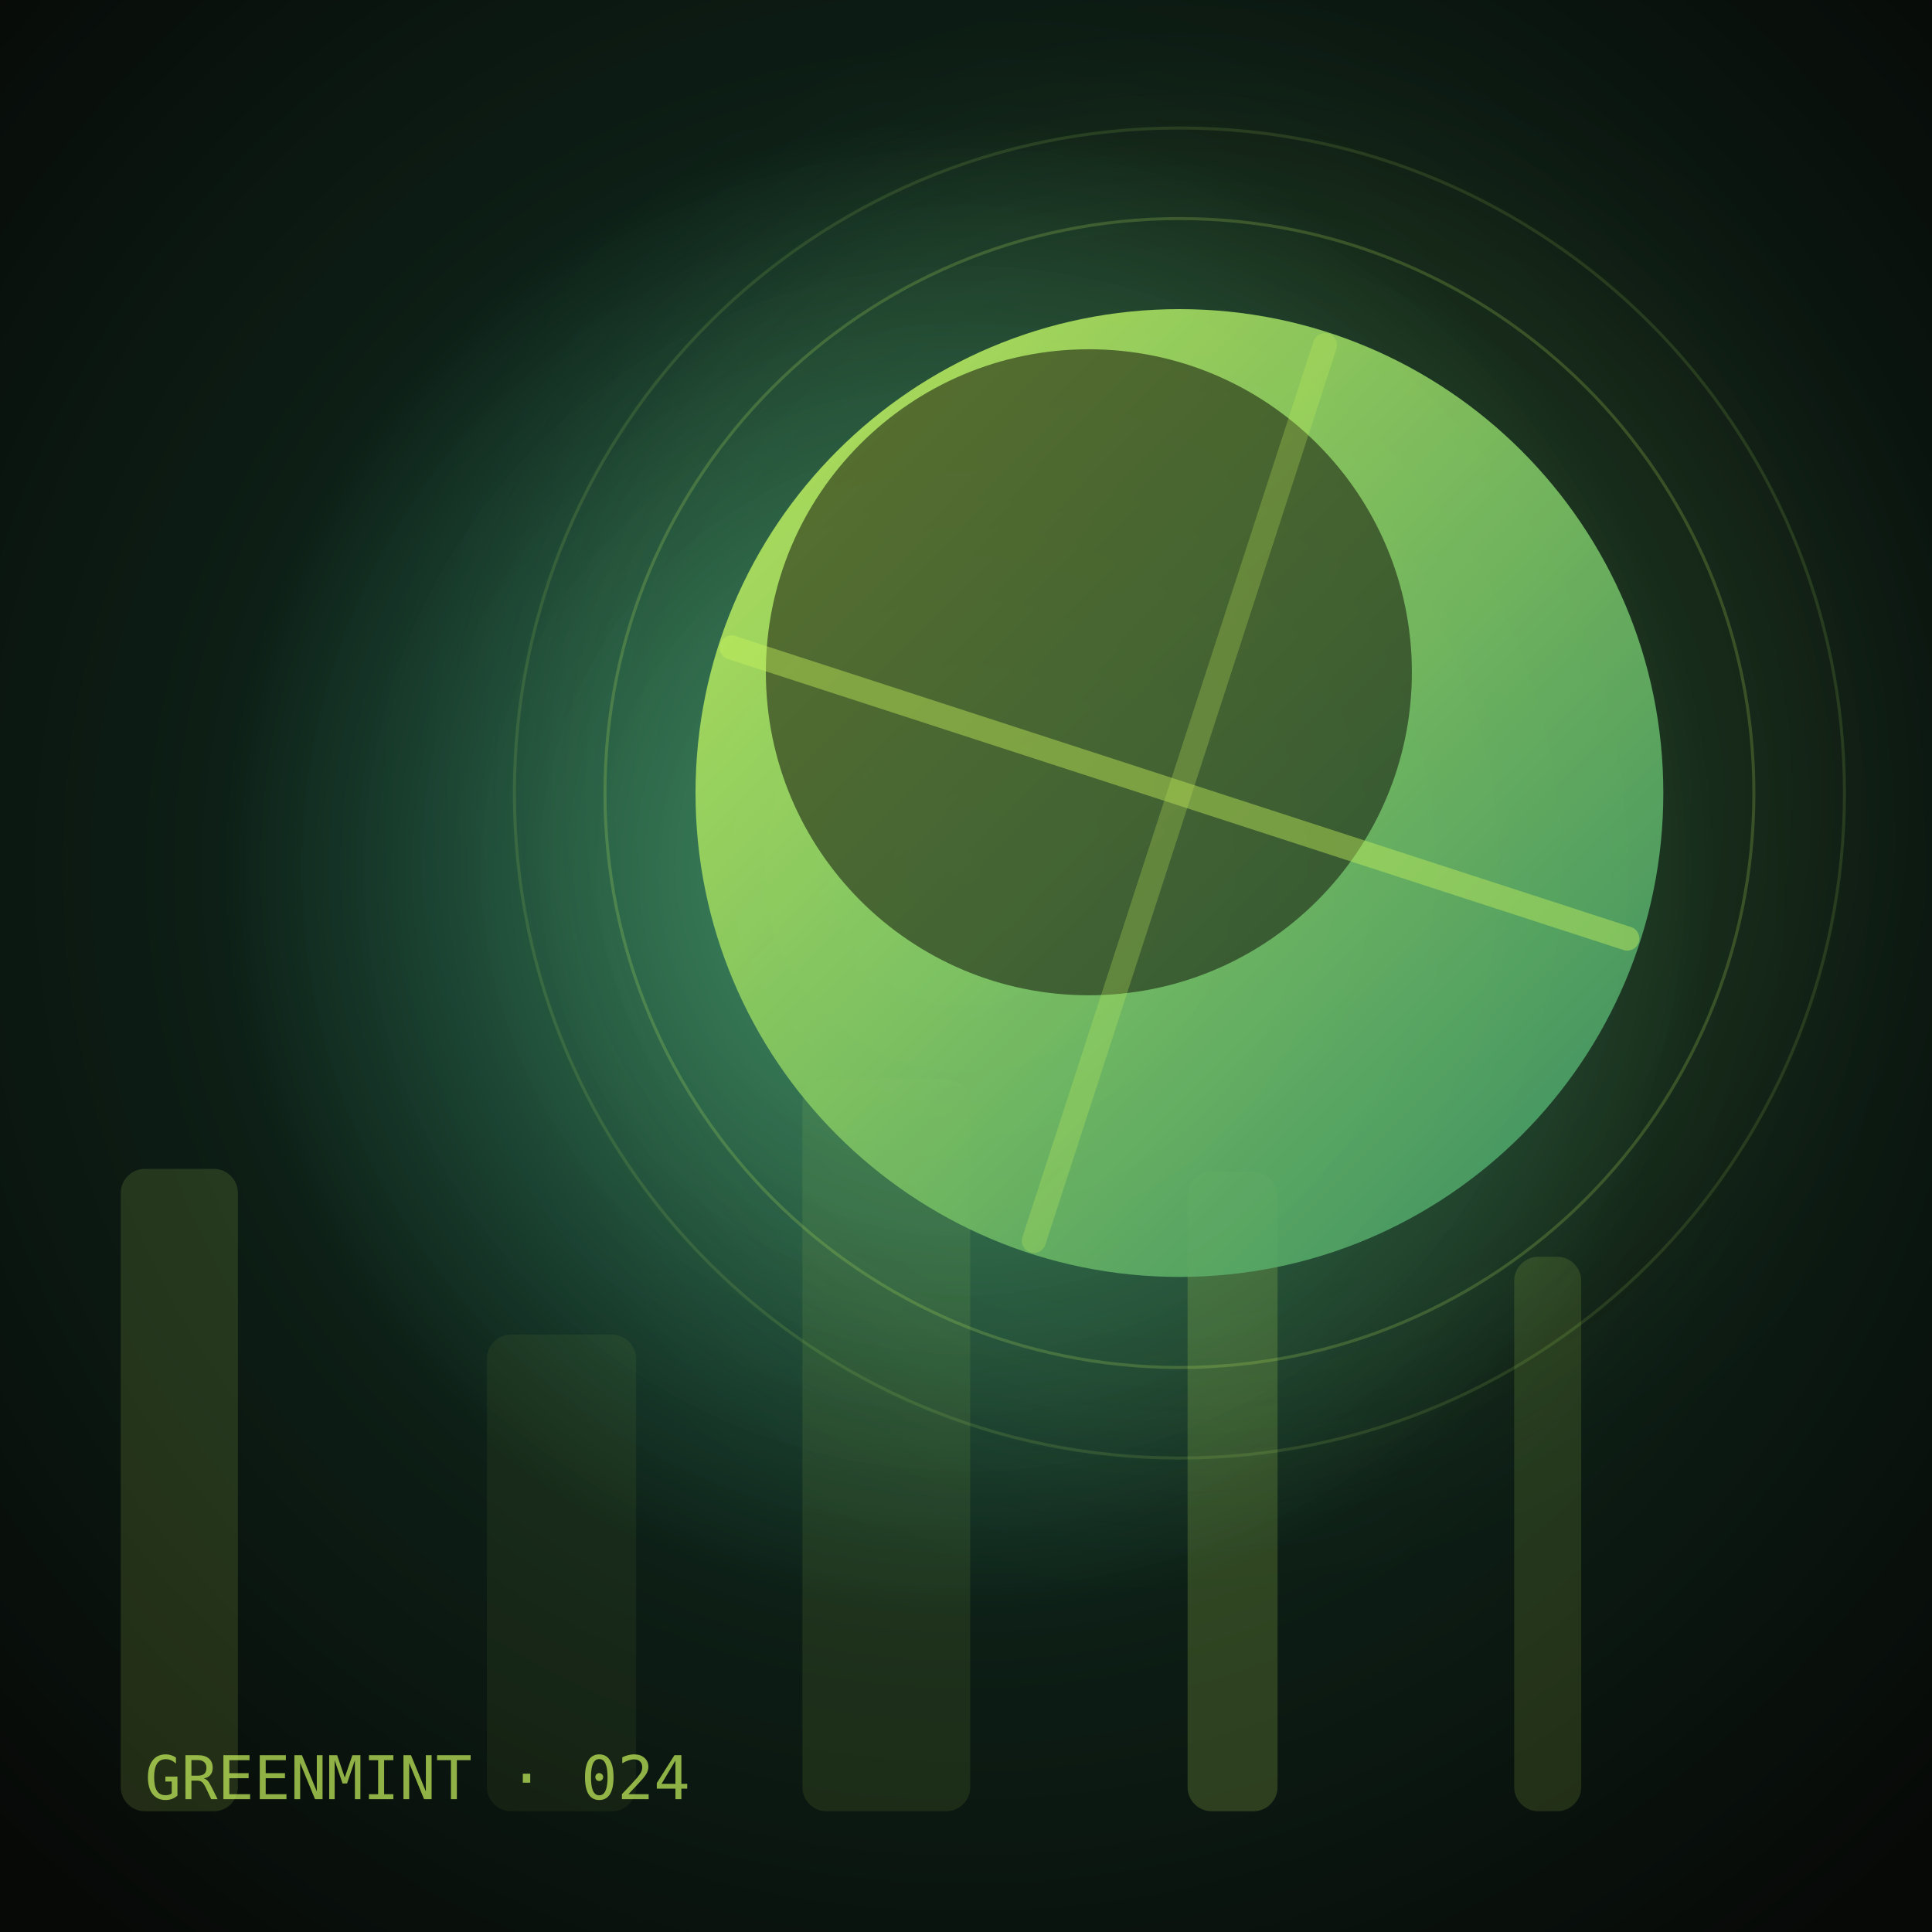
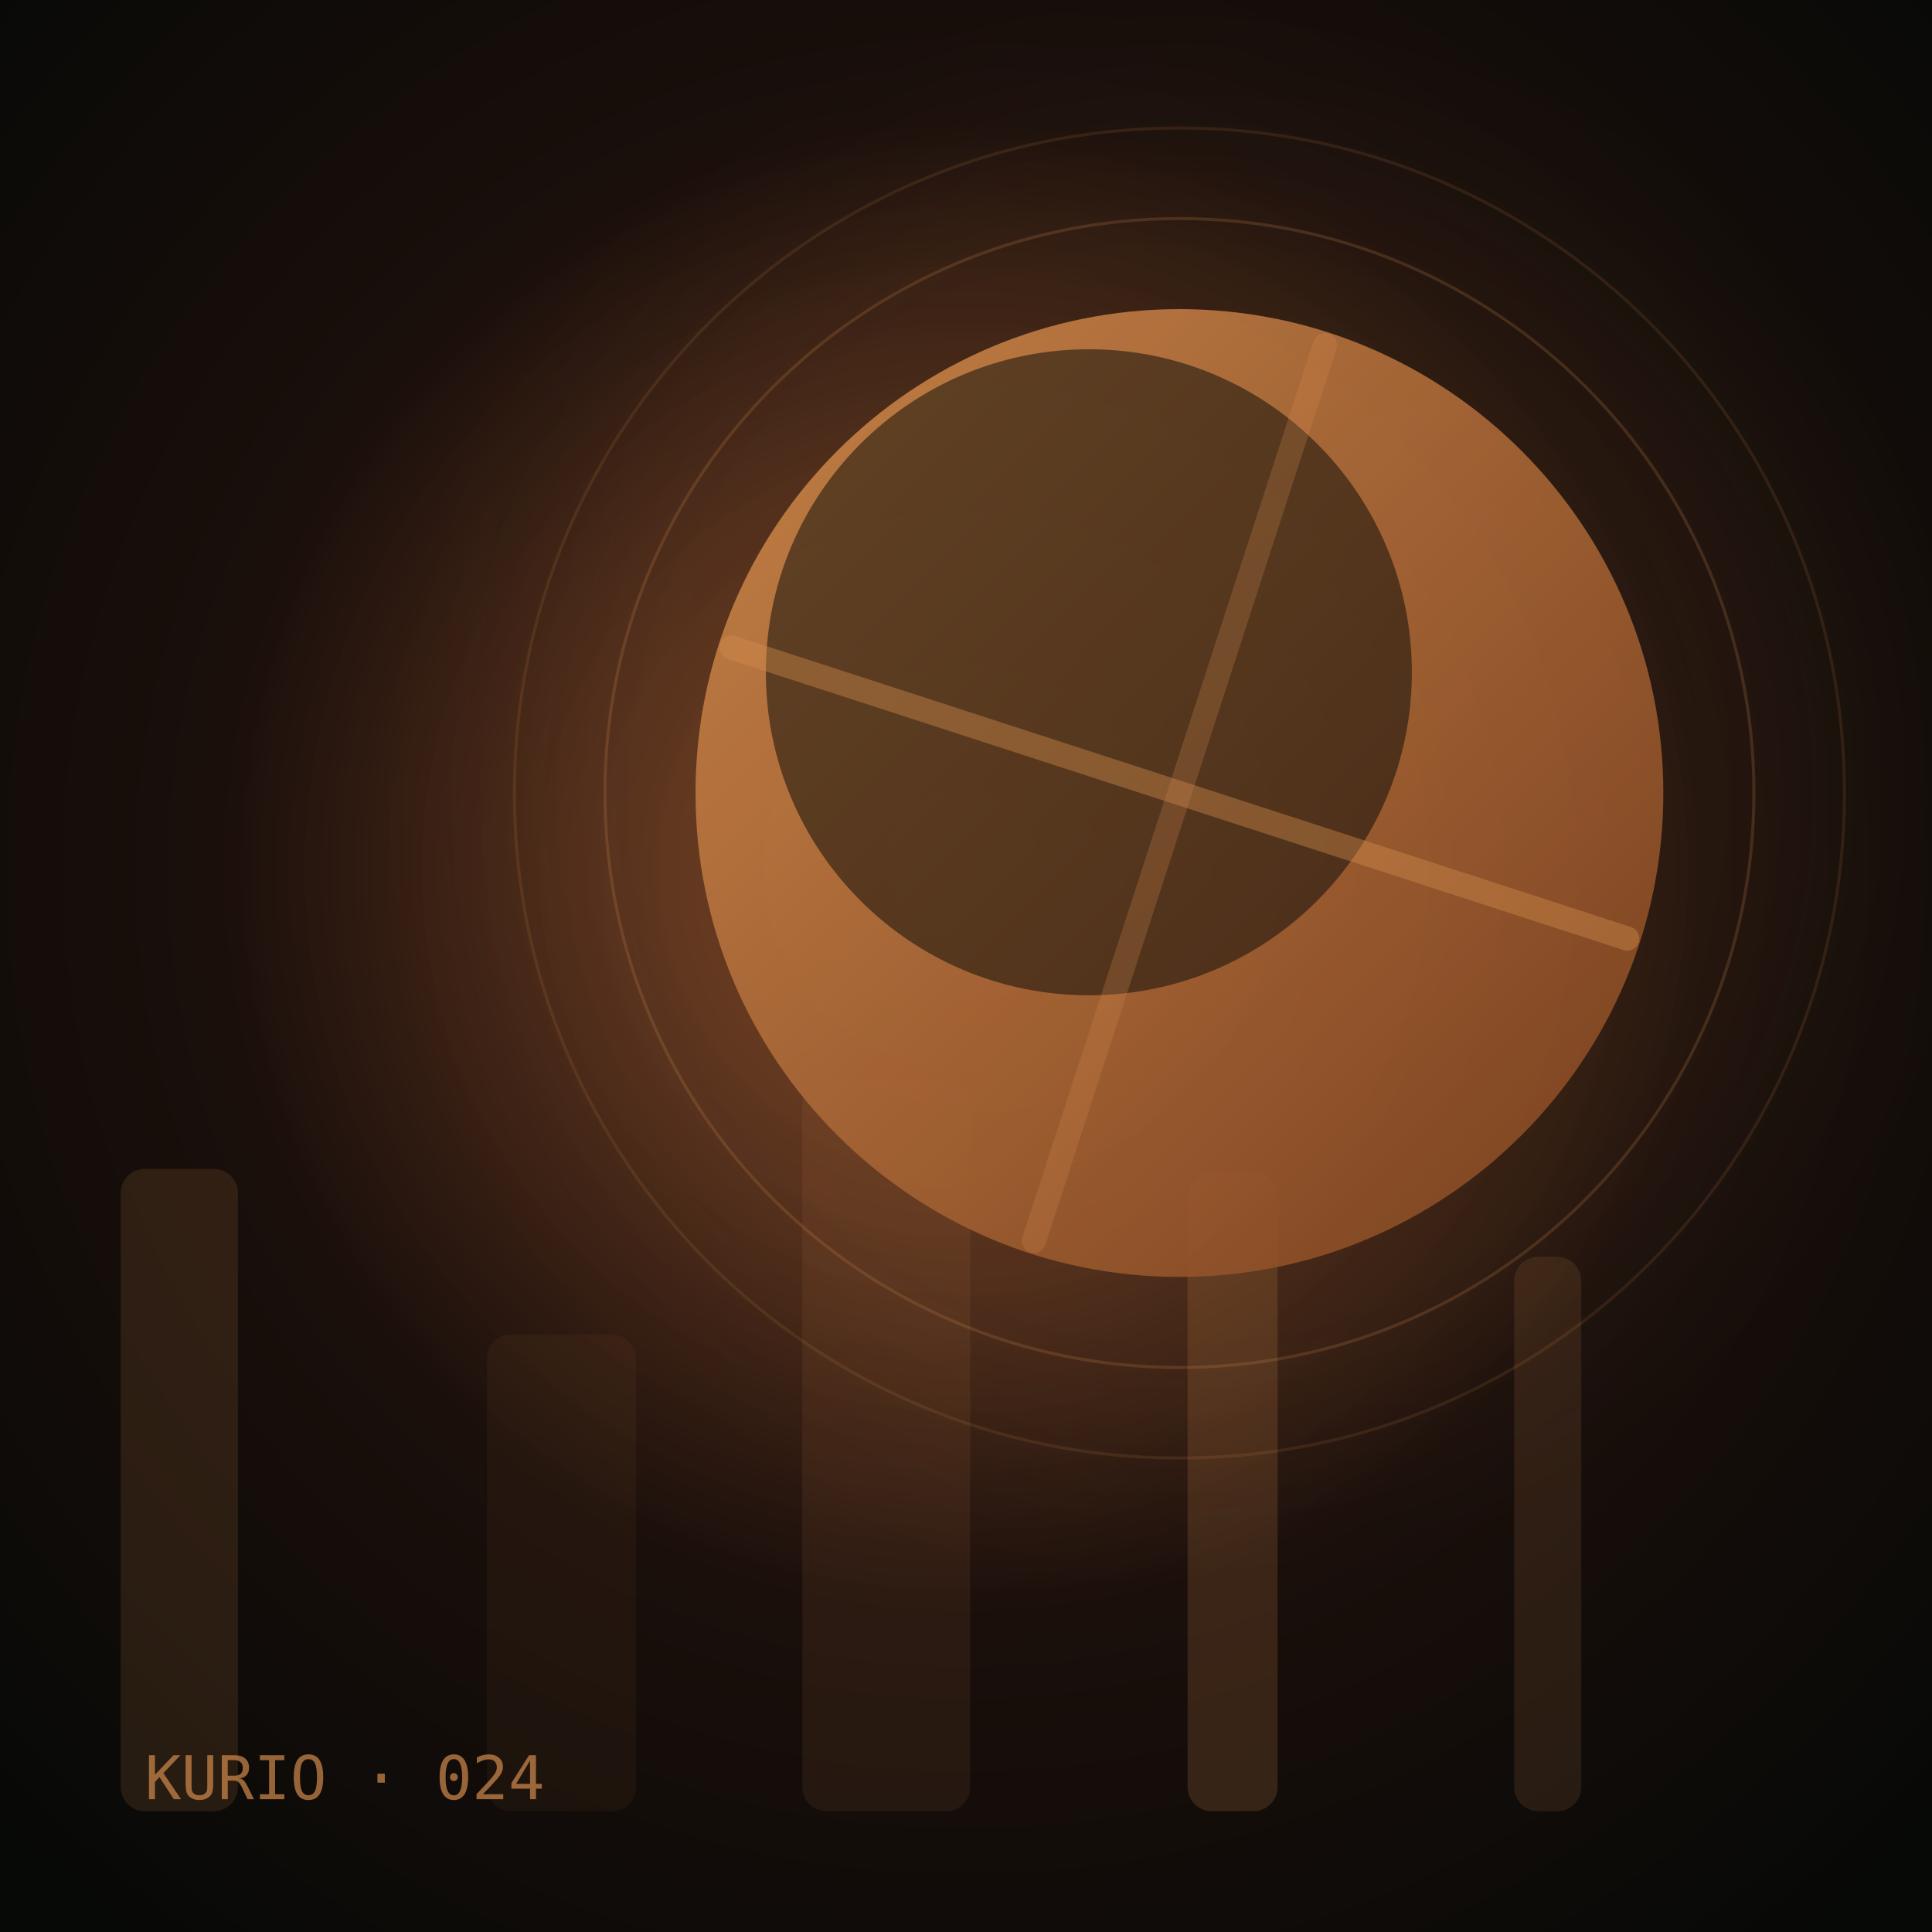
<svg xmlns="http://www.w3.org/2000/svg" viewBox="0 0 640 640" width="640" height="640" role="img" aria-label="Arte generativa 24">
  <defs>
    <radialGradient id="g24" cx="50%" cy="45%" r="70%">
-       <stop offset="0%" stop-color="#2f8f6b" stop-opacity="0.95" />
-       <stop offset="55%" stop-color="#0d1f16" stop-opacity="1" />
+       <stop offset="0%" stop-color="#7a3e1d" stop-opacity="0.95" />
+       <stop offset="55%" stop-color="#1a0f0b" stop-opacity="1" />
      <stop offset="100%" stop-color="#070907" />
    </radialGradient>
    <linearGradient id="l24" x1="0" y1="0" x2="1" y2="1">
-       <stop offset="0%" stop-color="#c8f45c" />
-       <stop offset="100%" stop-color="#2f8f6b" />
+       <stop offset="0%" stop-color="#d28a4c" />
+       <stop offset="100%" stop-color="#7a3e1d" />
    </linearGradient>
    <filter id="blur24">
      <feGaussianBlur stdDeviation="26" />
    </filter>
  </defs>
  <rect width="640" height="640" fill="url(#g24)" />
-   <rect x="40.0" y="387.2" width="38.8" height="212.8" rx="8" fill="#c8f45c" opacity="0.14" />
-   <rect x="161.3" y="442.1" width="49.4" height="157.9" rx="8" fill="#c8f45c" opacity="0.06" />
-   <rect x="265.8" y="357.6" width="55.6" height="242.4" rx="8" fill="#c8f45c" opacity="0.09" />
-   <rect x="393.4" y="388.2" width="29.8" height="211.8" rx="8" fill="#c8f45c" opacity="0.18" />
-   <rect x="501.6" y="416.3" width="22.2" height="183.7" rx="8" fill="#c8f45c" opacity="0.13" />
-   <g opacity="0.5" stroke="#c8f45c" stroke-width="1" fill="none">
+   <rect x="40.0" y="387.2" width="38.8" height="212.8" rx="8" fill="#d28a4c" opacity="0.14" />
+   <rect x="161.3" y="442.1" width="49.4" height="157.9" rx="8" fill="#d28a4c" opacity="0.06" />
+   <rect x="265.8" y="357.6" width="55.6" height="242.4" rx="8" fill="#d28a4c" opacity="0.09" />
+   <rect x="393.4" y="388.2" width="29.8" height="211.8" rx="8" fill="#d28a4c" opacity="0.18" />
+   <rect x="501.6" y="416.3" width="22.2" height="183.7" rx="8" fill="#d28a4c" opacity="0.13" />
+   <g opacity="0.5" stroke="#d28a4c" stroke-width="1" fill="none">
    <circle cx="390.7" cy="262.7" r="220.3" opacity="0.25" />
    <circle cx="390.7" cy="262.7" r="190.3" opacity="0.4" />
  </g>
  <circle cx="390.7" cy="262.7" r="160.3" fill="url(#l24)" opacity="0.9" />
  <circle cx="360.7" cy="222.7" r="107.0" fill="#070907" opacity="0.55" />
  <g transform="rotate(18 390.7 262.7)" opacity="0.85">
-     <rect x="230.7" y="258.7" width="320" height="8" rx="4" fill="#c8f45c" opacity="0.5" />
-     <rect x="386.7" y="102.7" width="8" height="320" rx="4" fill="#c8f45c" opacity="0.3" />
+     <rect x="230.7" y="258.7" width="320" height="8" rx="4" fill="#d28a4c" opacity="0.5" />
+     <rect x="386.7" y="102.7" width="8" height="320" rx="4" fill="#d28a4c" opacity="0.3" />
  </g>
-   <circle cx="390.7" cy="262.7" r="220" fill="#c8f45c" opacity="0.06" filter="url(#blur24)" />
-   <text x="48" y="596" font-family="monospace" font-size="20" fill="#c8f45c" opacity="0.7">GREENMINT · 024</text>
+   <circle cx="390.7" cy="262.7" r="220" fill="#d28a4c" opacity="0.06" filter="url(#blur24)" />
+   <text x="48" y="596" font-family="monospace" font-size="20" fill="#d28a4c" opacity="0.7">KURIO · 024</text>
</svg>
